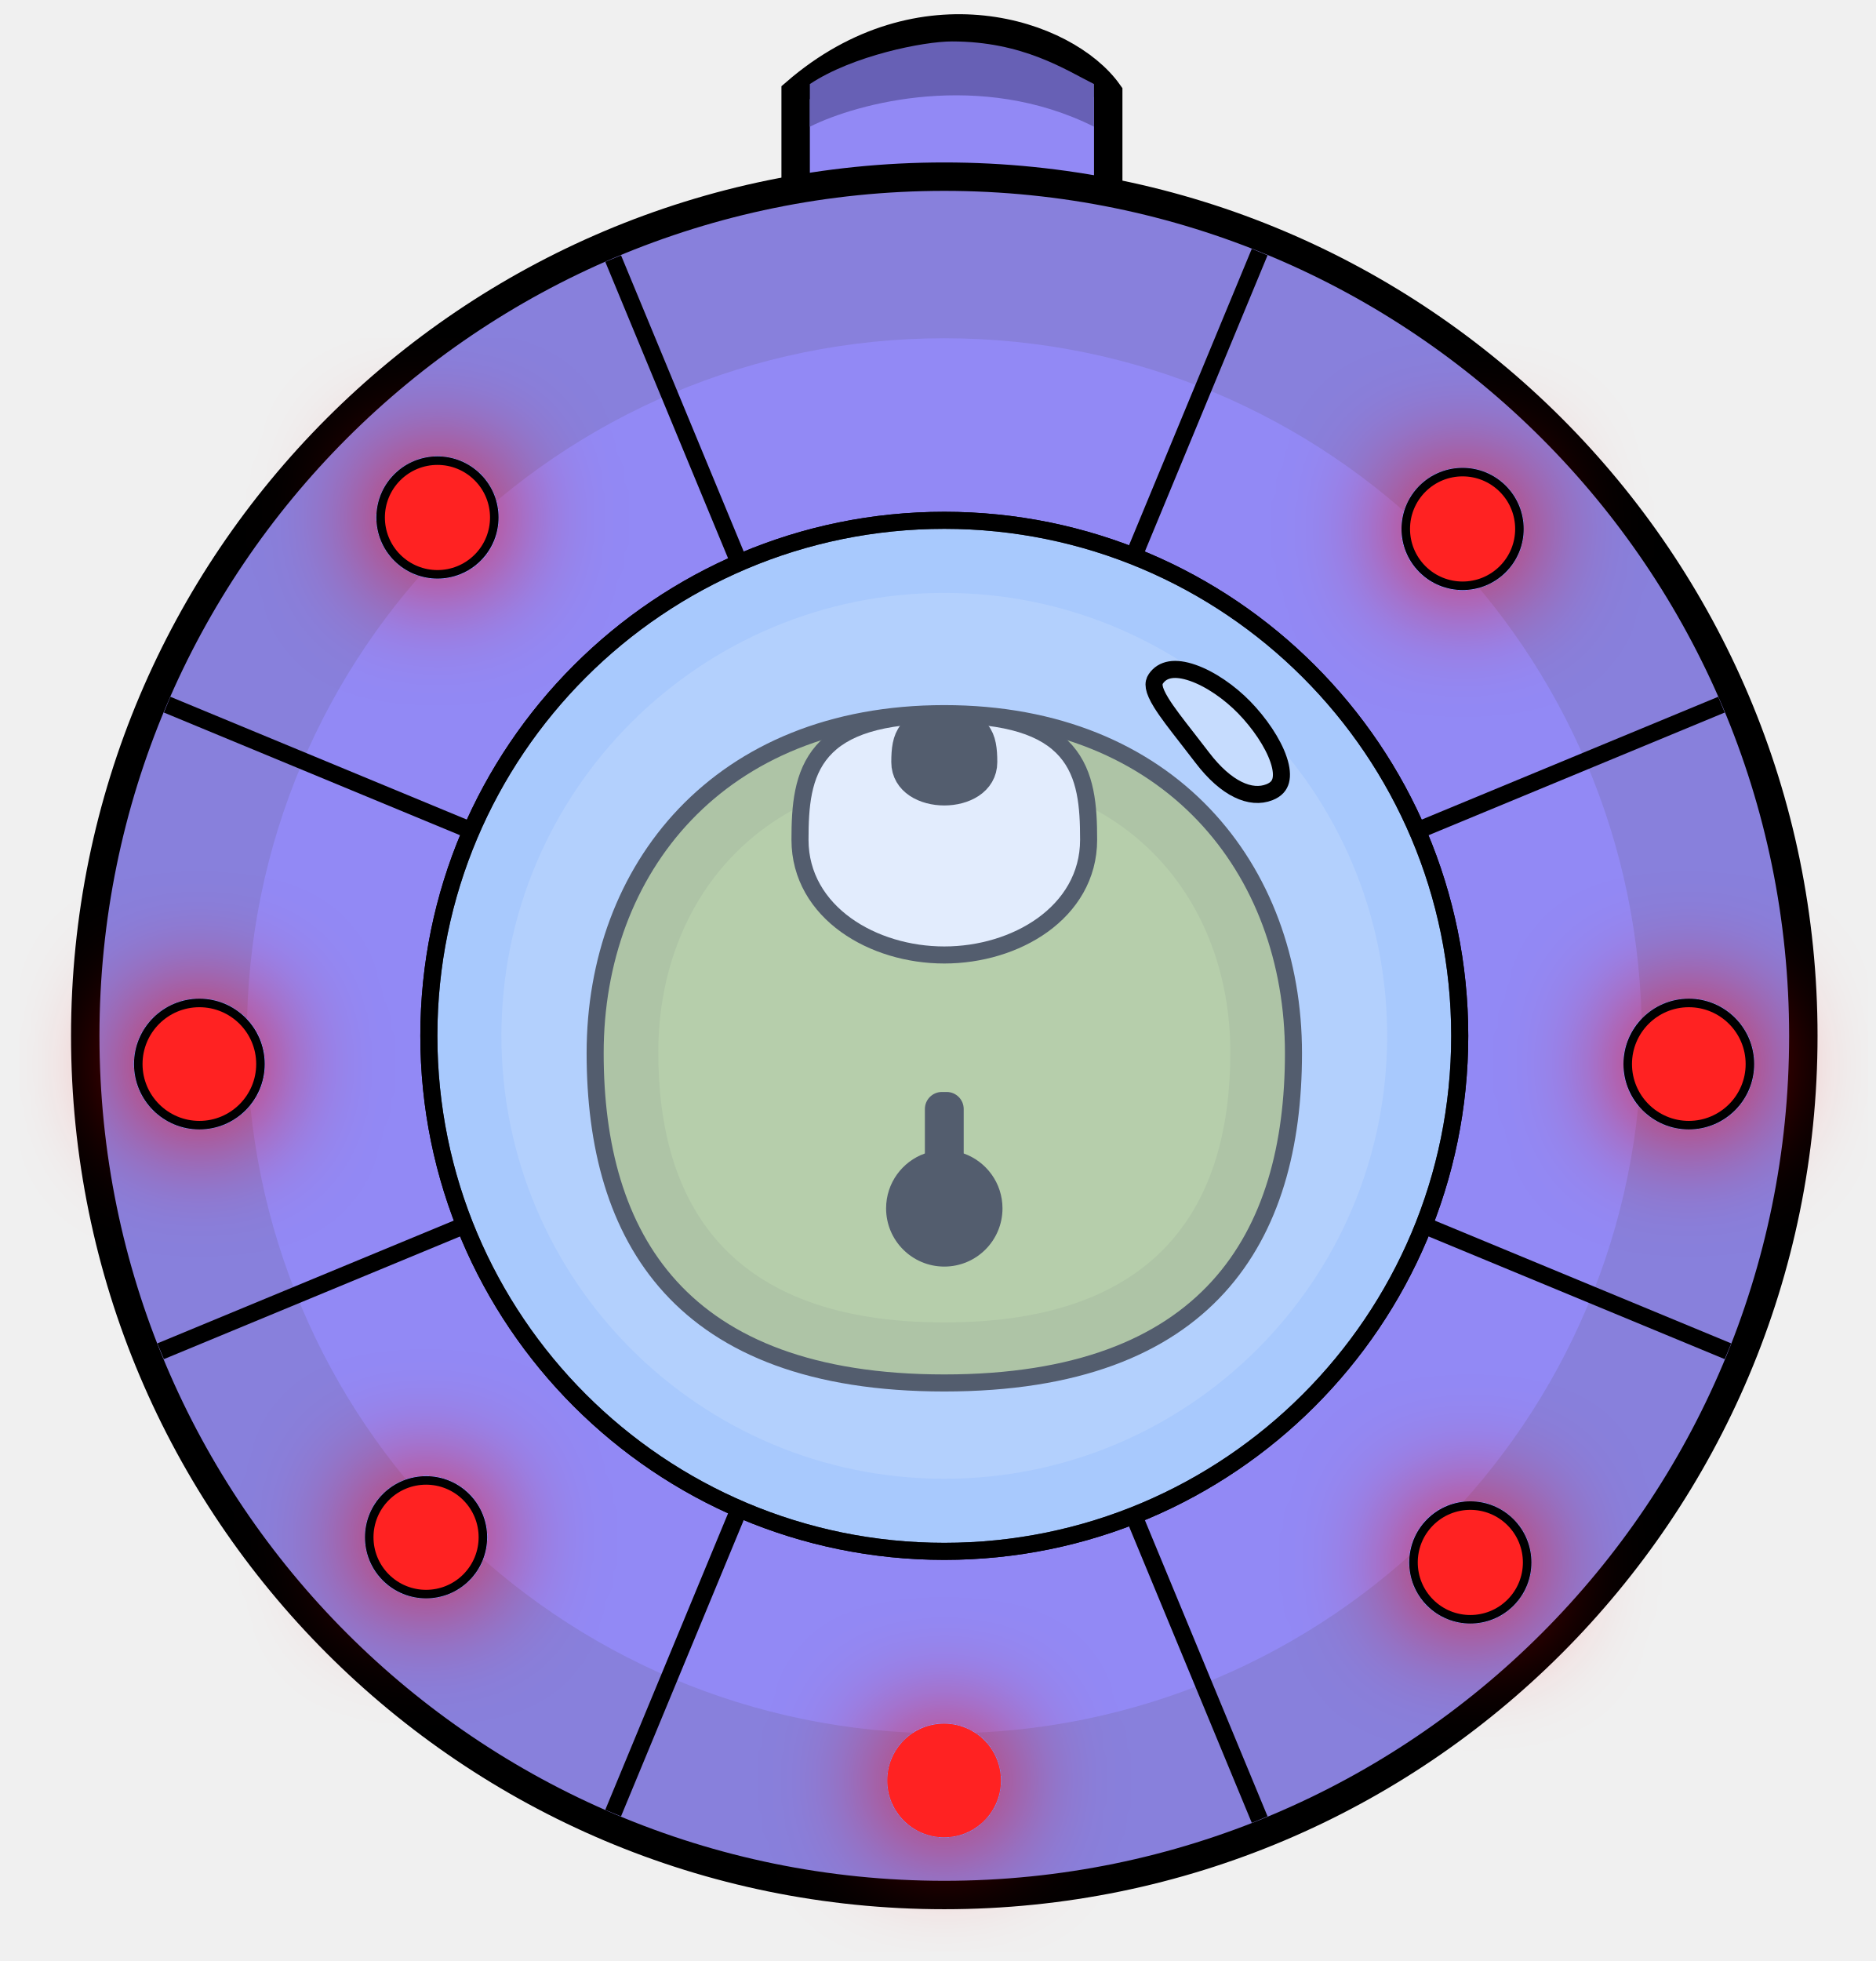
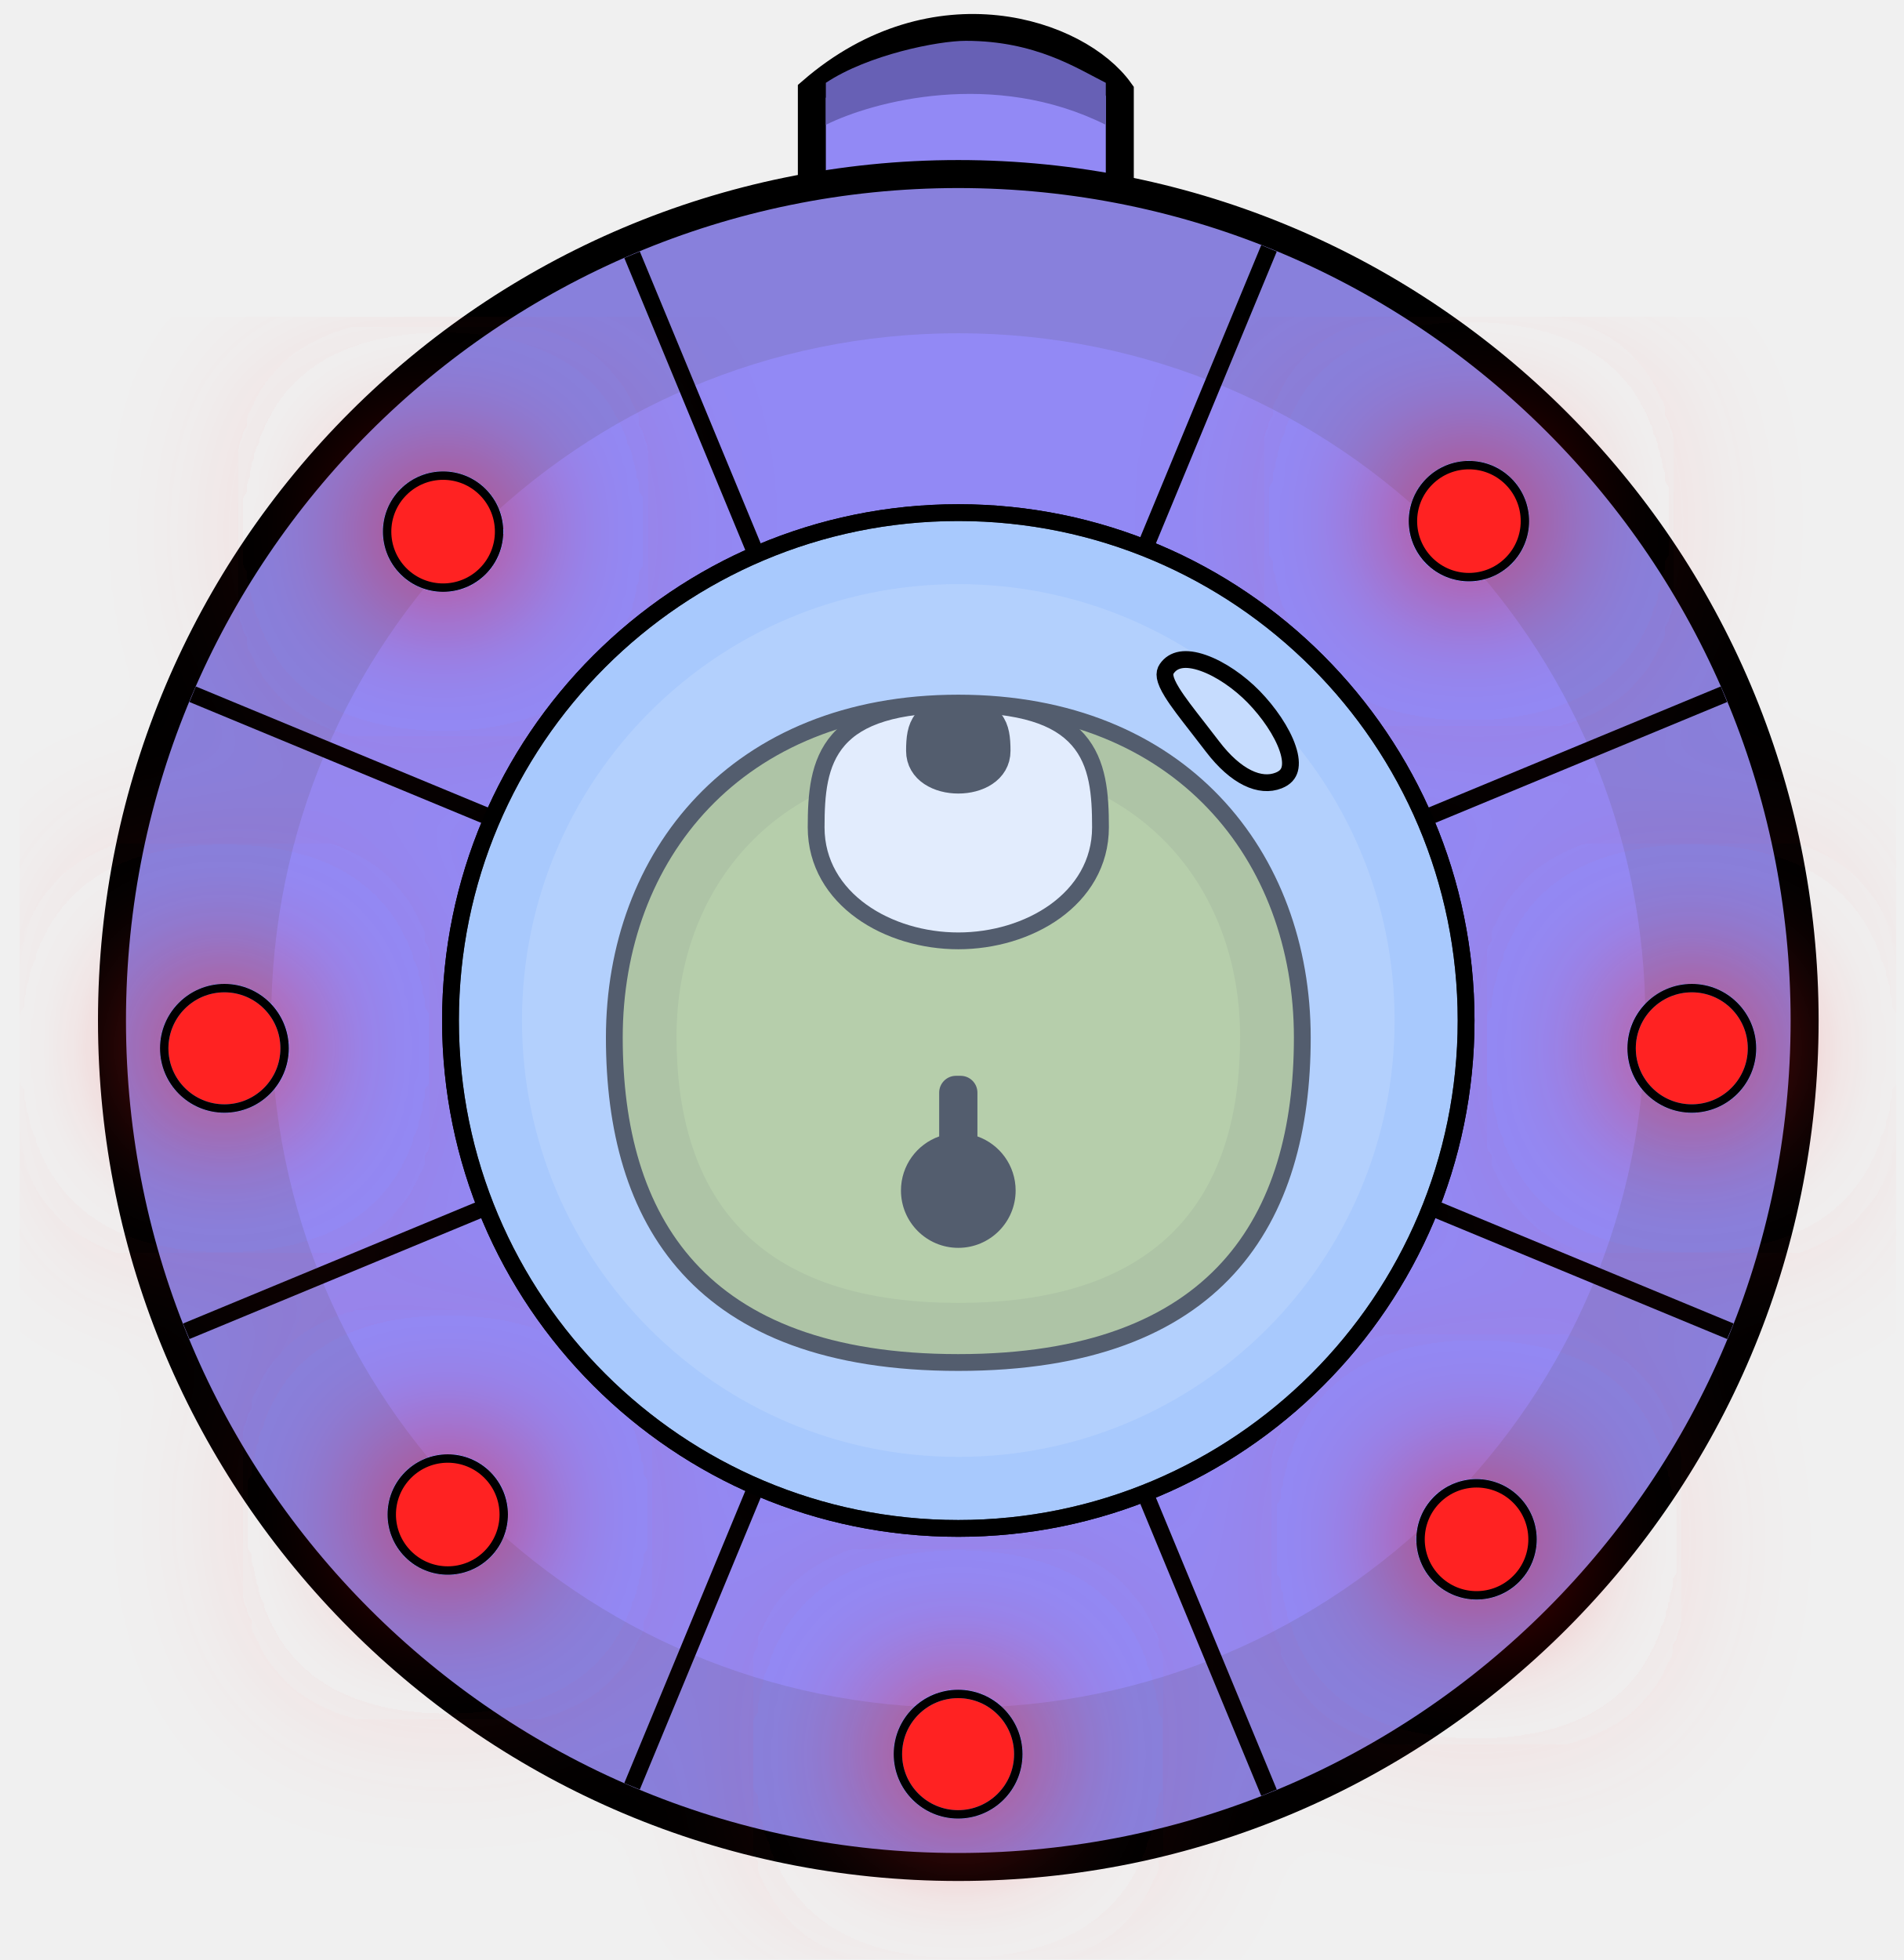
- <svg xmlns="http://www.w3.org/2000/svg" width="66" height="69" viewBox="0 0 66 69" fill="none">
-   <path d="M39 3.262L39 6.942L28 7.158L28 3.262C32.4 -0.548 37.5 1.158 39 3.262Z" fill="#9289F5" stroke="black" />
-   <path d="M38.5 4.458C34.5 2.458 30.167 3.625 28.5 4.458V2.958C30 1.958 32.5 1.458 33.5 1.458C36 1.458 37.5 2.458 38.5 2.958V4.458Z" fill="#6760B5" />
-   <circle cx="33.231" cy="36.447" r="30.231" fill="#8880DC" />
-   <circle cx="33.231" cy="36.447" r="24.545" fill="#9289F5" />
-   <path d="M62.962 36.447C62.962 52.867 49.651 66.178 33.231 66.178V67.178C50.203 67.178 63.962 53.419 63.962 36.447H62.962ZM33.231 66.178C16.811 66.178 3.5 52.867 3.5 36.447H2.5C2.5 53.419 16.259 67.178 33.231 67.178V66.178ZM3.5 36.447C3.5 20.027 16.811 6.716 33.231 6.716V5.716C16.259 5.716 2.5 19.475 2.5 36.447H3.5ZM33.231 6.716C49.651 6.716 62.962 20.027 62.962 36.447H63.962C63.962 19.475 50.203 5.716 33.231 5.716V6.716Z" fill="black" />
-   <line x1="5.652" y1="47.546" x2="60.581" y2="24.794" stroke="black" stroke-width="0.6" />
-   <line x1="44.33" y1="64.026" x2="21.578" y2="9.098" stroke="black" stroke-width="0.6" />
-   <line x1="21.577" y1="63.797" x2="44.33" y2="8.868" stroke="black" stroke-width="0.6" />
-   <line x1="5.881" y1="24.794" x2="60.81" y2="47.546" stroke="black" stroke-width="0.6" />
-   <g filter="url(#filter0_d_278_423)">
-     <circle cx="7.016" cy="37.44" r="2.15" fill="#FF2222" stroke="black" stroke-width="0.3" />
-     <circle cx="59.432" cy="37.44" r="2.15" fill="#FF2222" stroke="black" stroke-width="0.3" />
-     <circle cx="33.224" cy="62.648" r="2" fill="#FF2222" />
-     <ellipse cx="15.395" cy="18.208" rx="2" ry="2" transform="rotate(-45 15.3953 18.2084)" fill="#FF2222" stroke="black" stroke-width="0.3" />
-     <ellipse cx="51.743" cy="54.976" rx="2" ry="2" transform="rotate(-45 51.743 54.9761)" fill="#FF2222" stroke="black" stroke-width="0.3" />
-     <ellipse cx="51.471" cy="18.612" rx="2" ry="2" transform="rotate(45 51.4712 18.6118)" fill="#FF2222" stroke="black" stroke-width="0.3" />
-     <ellipse cx="14.994" cy="54.09" rx="2" ry="2" transform="rotate(45 14.9937 54.0897)" fill="#FF2222" stroke="black" stroke-width="0.3" />
+ <svg xmlns="http://www.w3.org/2000/svg" width="68" height="70" viewBox="0 0 68 70" fill="none">
+   <path d="M40 3.262L40 6.942L29 7.158L29 3.262C33.4 -0.548 38.5 1.158 40 3.262Z" fill="#9289F5" stroke="black" />
+   <path d="M39.5 4.458C35.5 2.458 31.167 3.625 29.5 4.458V2.958C31 1.958 33.5 1.458 34.5 1.458C37 1.458 38.5 2.458 39.5 2.958V4.458Z" fill="#6760B5" />
+   <circle cx="34.231" cy="36.447" r="30.231" fill="#8880DC" />
+   <circle cx="34.231" cy="36.447" r="24.545" fill="#9289F5" />
+   <path d="M63.962 36.447C63.962 52.867 50.651 66.178 34.231 66.178V67.178C51.203 67.178 64.962 53.419 64.962 36.447H63.962ZM34.231 66.178C17.811 66.178 4.5 52.867 4.5 36.447H3.5C3.5 53.419 17.259 67.178 34.231 67.178V66.178ZM4.5 36.447C4.5 20.027 17.811 6.716 34.231 6.716V5.716C17.259 5.716 3.5 19.475 3.5 36.447H4.5ZM34.231 6.716C50.651 6.716 63.962 20.027 63.962 36.447H64.962C64.962 19.475 51.203 5.716 34.231 5.716V6.716Z" fill="black" />
+   <line x1="6.652" y1="47.546" x2="61.581" y2="24.794" stroke="black" stroke-width="0.6" />
+   <line x1="45.33" y1="64.026" x2="22.578" y2="9.098" stroke="black" stroke-width="0.6" />
+   <line x1="22.577" y1="63.797" x2="45.33" y2="8.868" stroke="black" stroke-width="0.6" />
+   <line x1="6.881" y1="24.794" x2="61.81" y2="47.546" stroke="black" stroke-width="0.6" />
+   <g filter="url(#filter0_d_379_41)">
+     <g filter="url(#filter1_d_379_41)">
+       <circle cx="8.016" cy="37.44" r="2" fill="#FF2222" />
+       <circle cx="8.016" cy="37.44" r="2.15" stroke="black" stroke-width="0.3" />
+     </g>
+     <g filter="url(#filter2_d_379_41)">
+       <circle cx="60.432" cy="37.44" r="2" fill="#FF2222" />
+       <circle cx="60.432" cy="37.44" r="2.15" stroke="black" stroke-width="0.3" />
+     </g>
+     <g filter="url(#filter3_d_379_41)">
+       <circle cx="34.224" cy="62.648" r="2" fill="#FF2222" />
+       <circle cx="34.224" cy="62.648" r="2.15" stroke="black" stroke-width="0.3" />
+     </g>
+     <g filter="url(#filter4_d_379_41)">
+       <ellipse cx="15.828" cy="18.987" rx="2" ry="2" transform="rotate(-45 15.8279 18.9868)" fill="#FF2222" />
+       <ellipse cx="15.828" cy="18.987" rx="2" ry="2" transform="rotate(-45 15.8279 18.9868)" stroke="black" stroke-width="0.3" />
+     </g>
+     <g filter="url(#filter5_d_379_41)">
+       <ellipse cx="52.743" cy="54.976" rx="2" ry="2" transform="rotate(-45 52.743 54.9761)" fill="#FF2222" />
+       <ellipse cx="52.743" cy="54.976" rx="2" ry="2" transform="rotate(-45 52.743 54.9761)" stroke="black" stroke-width="0.3" />
+     </g>
+     <g filter="url(#filter6_d_379_41)">
+       <ellipse cx="52.471" cy="18.612" rx="2" ry="2" transform="rotate(45 52.4712 18.6118)" fill="#FF2222" />
+       <ellipse cx="52.471" cy="18.612" rx="2" ry="2" transform="rotate(45 52.4712 18.6118)" stroke="black" stroke-width="0.3" />
+     </g>
+     <g filter="url(#filter7_d_379_41)">
+       <ellipse cx="15.994" cy="54.09" rx="2" ry="2" transform="rotate(45 15.9937 54.0897)" fill="#FF2222" />
+       <ellipse cx="15.994" cy="54.09" rx="2" ry="2" transform="rotate(45 15.9937 54.0897)" stroke="black" stroke-width="0.3" />
+     </g>
  </g>
-   <ellipse cx="33.231" cy="36.447" rx="18.139" ry="18.139" fill="#ACCDFF" stroke="black" stroke-width="0.6" />
-   <path d="M20.944 37.057C20.944 30.579 25.288 25.11 33.231 25.11C41.175 25.11 45.519 30.579 45.519 37.057C45.519 43.534 42.54 48.661 33.231 48.661C23.922 48.661 20.944 43.534 20.944 37.057Z" fill="#A2B864" stroke="black" stroke-width="0.6" />
-   <path d="M23.166 37.026C23.166 31.72 26.724 27.239 33.231 27.239C39.739 27.239 43.297 31.72 43.297 37.026C43.297 42.332 40.857 46.532 33.231 46.532C25.606 46.532 23.166 42.332 23.166 37.026Z" fill="#B1CA6C" />
-   <path fill-rule="evenodd" clip-rule="evenodd" d="M33.148 38.422C32.817 38.422 32.548 38.691 32.548 39.022V40.586C31.753 40.867 31.183 41.626 31.183 42.518C31.183 43.649 32.1 44.566 33.231 44.566C34.362 44.566 35.279 43.649 35.279 42.518C35.279 41.626 34.709 40.867 33.914 40.586V39.022C33.914 38.691 33.645 38.422 33.314 38.422H33.148Z" fill="black" />
-   <path d="M33.231 33.602C34.48 33.602 35.738 33.235 36.692 32.548C37.65 31.858 38.31 30.835 38.31 29.548C38.31 28.383 38.233 27.248 37.51 26.422C36.781 25.59 35.472 25.152 33.231 25.152C30.991 25.152 29.681 25.59 28.952 26.422C28.23 27.248 28.153 28.383 28.153 29.548C28.153 30.835 28.812 31.858 29.771 32.548C30.724 33.235 31.982 33.602 33.231 33.602Z" fill="white" stroke="black" stroke-width="0.6" />
-   <path d="M34.596 26.817C34.596 27.5 33.914 27.841 33.231 27.841C32.548 27.841 31.866 27.5 31.866 26.817C31.866 25.945 32.028 25.452 33.231 25.452C34.434 25.452 34.596 25.945 34.596 26.817Z" fill="black" stroke="black" />
-   <ellipse cx="33.231" cy="36.447" rx="18.139" ry="18.139" fill="#9DC0F6" fill-opacity="0.3" stroke="black" stroke-width="0.6" />
-   <ellipse opacity="0.2" cx="33.231" cy="36.447" rx="15.585" ry="15.585" fill="#E0ECFF" />
-   <path d="M43.786 24.891C44.308 25.427 44.795 26.128 44.998 26.736C45.1 27.04 45.119 27.289 45.07 27.471C45.025 27.635 44.917 27.778 44.675 27.874C44.017 28.136 43.152 27.762 42.312 26.661C42.122 26.412 41.945 26.185 41.782 25.975C41.389 25.471 41.079 25.072 40.869 24.733C40.567 24.244 40.574 24.033 40.676 23.884C40.914 23.536 41.352 23.458 41.977 23.676C42.592 23.89 43.269 24.36 43.786 24.891Z" fill="#DFECFF" fill-opacity="0.45" stroke="black" stroke-width="0.6" />
+   <ellipse cx="34.231" cy="36.447" rx="18.139" ry="18.139" fill="#ACCDFF" stroke="black" stroke-width="0.6" />
+   <path d="M21.944 37.057C21.944 30.579 26.288 25.11 34.231 25.11C42.175 25.11 46.519 30.579 46.519 37.057C46.519 43.534 43.54 48.661 34.231 48.661C24.922 48.661 21.944 43.534 21.944 37.057Z" fill="#A2B864" stroke="black" stroke-width="0.6" />
+   <path d="M24.166 37.026C24.166 31.72 27.724 27.239 34.231 27.239C40.739 27.239 44.297 31.72 44.297 37.026C44.297 42.332 41.857 46.532 34.231 46.532C26.606 46.532 24.166 42.332 24.166 37.026Z" fill="#B1CA6C" />
+   <path fill-rule="evenodd" clip-rule="evenodd" d="M34.148 38.422C33.817 38.422 33.548 38.691 33.548 39.022V40.586C32.753 40.867 32.183 41.626 32.183 42.518C32.183 43.649 33.1 44.566 34.231 44.566C35.362 44.566 36.279 43.649 36.279 42.518C36.279 41.626 35.709 40.867 34.914 40.586V39.022C34.914 38.691 34.645 38.422 34.314 38.422H34.148Z" fill="black" />
+   <path d="M34.231 33.602C35.48 33.602 36.738 33.235 37.692 32.548C38.65 31.858 39.31 30.835 39.31 29.548C39.31 28.383 39.233 27.248 38.51 26.422C37.781 25.59 36.472 25.152 34.231 25.152C31.991 25.152 30.681 25.59 29.952 26.422C29.23 27.248 29.153 28.383 29.153 29.548C29.153 30.835 29.812 31.858 30.771 32.548C31.724 33.235 32.982 33.602 34.231 33.602Z" fill="white" stroke="black" stroke-width="0.6" />
+   <path d="M35.596 26.817C35.596 27.5 34.914 27.841 34.231 27.841C33.548 27.841 32.866 27.5 32.866 26.817C32.866 25.945 33.028 25.452 34.231 25.452C35.434 25.452 35.596 25.945 35.596 26.817Z" fill="black" stroke="black" />
+   <ellipse cx="34.231" cy="36.447" rx="18.139" ry="18.139" fill="#9DC0F6" fill-opacity="0.3" stroke="black" stroke-width="0.6" />
+   <ellipse opacity="0.2" cx="34.231" cy="36.447" rx="15.585" ry="15.585" fill="#E0ECFF" />
+   <path d="M44.786 24.891C45.308 25.427 45.795 26.128 45.998 26.736C46.1 27.04 46.119 27.289 46.07 27.471C46.025 27.635 45.917 27.778 45.675 27.874C45.017 28.136 44.152 27.762 43.312 26.661C43.122 26.412 42.945 26.185 42.782 25.975C42.389 25.471 42.079 25.072 41.869 24.733C41.567 24.244 41.574 24.033 41.676 23.884C41.914 23.536 42.352 23.458 42.977 23.676C43.592 23.89 44.269 24.36 44.786 24.891Z" fill="#DFECFF" fill-opacity="0.45" stroke="black" stroke-width="0.6" />
  <defs>
-     <filter id="filter0_d_278_423" x="0.716" y="11.908" width="65.016" height="56.739" filterUnits="userSpaceOnUse" color-interpolation-filters="sRGB">
+     <filter id="filter0_d_379_41" x="0.716" y="11.312" width="67.016" height="58.636" filterUnits="userSpaceOnUse" color-interpolation-filters="sRGB">
      <feFlood flood-opacity="0" result="BackgroundImageFix" />
      <feColorMatrix in="SourceAlpha" type="matrix" values="0 0 0 0 0 0 0 0 0 0 0 0 0 0 0 0 0 0 127 0" result="hardAlpha" />
      <feOffset />
-       <feGaussianBlur stdDeviation="2" />
+       <feGaussianBlur stdDeviation="2.5" />
+       <feComposite in2="hardAlpha" operator="out" />
+       <feColorMatrix type="matrix" values="0 0 0 0 1 0 0 0 0 0.133 0 0 0 0 0.133 0 0 0 0.11 0" />
+       <feBlend mode="normal" in2="BackgroundImageFix" result="effect1_dropShadow_379_41" />
+       <feBlend mode="normal" in="SourceGraphic" in2="effect1_dropShadow_379_41" result="shape" />
+     </filter>
+     <filter id="filter1_d_379_41" x="0.716" y="30.14" width="14.6" height="14.6" filterUnits="userSpaceOnUse" color-interpolation-filters="sRGB">
+       <feFlood flood-opacity="0" result="BackgroundImageFix" />
+       <feColorMatrix in="SourceAlpha" type="matrix" values="0 0 0 0 0 0 0 0 0 0 0 0 0 0 0 0 0 0 127 0" result="hardAlpha" />
+       <feOffset />
+       <feGaussianBlur stdDeviation="2.5" />
+       <feComposite in2="hardAlpha" operator="out" />
+       <feColorMatrix type="matrix" values="0 0 0 0 1 0 0 0 0 0.133 0 0 0 0 0.133 0 0 0 1 0" />
+       <feBlend mode="normal" in2="BackgroundImageFix" result="effect1_dropShadow_379_41" />
+       <feBlend mode="normal" in="SourceGraphic" in2="effect1_dropShadow_379_41" result="shape" />
+     </filter>
+     <filter id="filter2_d_379_41" x="53.132" y="30.14" width="14.6" height="14.6" filterUnits="userSpaceOnUse" color-interpolation-filters="sRGB">
+       <feFlood flood-opacity="0" result="BackgroundImageFix" />
+       <feColorMatrix in="SourceAlpha" type="matrix" values="0 0 0 0 0 0 0 0 0 0 0 0 0 0 0 0 0 0 127 0" result="hardAlpha" />
+       <feOffset />
+       <feGaussianBlur stdDeviation="2.5" />
+       <feComposite in2="hardAlpha" operator="out" />
+       <feColorMatrix type="matrix" values="0 0 0 0 1 0 0 0 0 0.133 0 0 0 0 0.133 0 0 0 1 0" />
+       <feBlend mode="normal" in2="BackgroundImageFix" result="effect1_dropShadow_379_41" />
+       <feBlend mode="normal" in="SourceGraphic" in2="effect1_dropShadow_379_41" result="shape" />
+     </filter>
+     <filter id="filter3_d_379_41" x="26.924" y="55.347" width="14.6" height="14.6" filterUnits="userSpaceOnUse" color-interpolation-filters="sRGB">
+       <feFlood flood-opacity="0" result="BackgroundImageFix" />
+       <feColorMatrix in="SourceAlpha" type="matrix" values="0 0 0 0 0 0 0 0 0 0 0 0 0 0 0 0 0 0 127 0" result="hardAlpha" />
+       <feOffset />
+       <feGaussianBlur stdDeviation="2.5" />
+       <feComposite in2="hardAlpha" operator="out" />
+       <feColorMatrix type="matrix" values="0 0 0 0 1 0 0 0 0 0.133 0 0 0 0 0.133 0 0 0 1 0" />
+       <feBlend mode="normal" in2="BackgroundImageFix" result="effect1_dropShadow_379_41" />
+       <feBlend mode="normal" in="SourceGraphic" in2="effect1_dropShadow_379_41" result="shape" />
+     </filter>
+     <filter id="filter4_d_379_41" x="8.528" y="11.687" width="14.6" height="14.6" filterUnits="userSpaceOnUse" color-interpolation-filters="sRGB">
+       <feFlood flood-opacity="0" result="BackgroundImageFix" />
+       <feColorMatrix in="SourceAlpha" type="matrix" values="0 0 0 0 0 0 0 0 0 0 0 0 0 0 0 0 0 0 127 0" result="hardAlpha" />
+       <feOffset />
+       <feGaussianBlur stdDeviation="2.5" />
      <feComposite in2="hardAlpha" operator="out" />
      <feColorMatrix type="matrix" values="0 0 0 0 1 0 0 0 0 0 0 0 0 0 0 0 0 0 1 0" />
-       <feBlend mode="normal" in2="BackgroundImageFix" result="effect1_dropShadow_278_423" />
-       <feBlend mode="normal" in="SourceGraphic" in2="effect1_dropShadow_278_423" result="shape" />
+       <feBlend mode="normal" in2="BackgroundImageFix" result="effect1_dropShadow_379_41" />
+       <feBlend mode="normal" in="SourceGraphic" in2="effect1_dropShadow_379_41" result="shape" />
+     </filter>
+     <filter id="filter5_d_379_41" x="45.443" y="47.676" width="14.6" height="14.6" filterUnits="userSpaceOnUse" color-interpolation-filters="sRGB">
+       <feFlood flood-opacity="0" result="BackgroundImageFix" />
+       <feColorMatrix in="SourceAlpha" type="matrix" values="0 0 0 0 0 0 0 0 0 0 0 0 0 0 0 0 0 0 127 0" result="hardAlpha" />
+       <feOffset />
+       <feGaussianBlur stdDeviation="2.5" />
+       <feComposite in2="hardAlpha" operator="out" />
+       <feColorMatrix type="matrix" values="0 0 0 0 1 0 0 0 0 0 0 0 0 0 0 0 0 0 1 0" />
+       <feBlend mode="normal" in2="BackgroundImageFix" result="effect1_dropShadow_379_41" />
+       <feBlend mode="normal" in="SourceGraphic" in2="effect1_dropShadow_379_41" result="shape" />
+     </filter>
+     <filter id="filter6_d_379_41" x="45.171" y="11.312" width="14.6" height="14.6" filterUnits="userSpaceOnUse" color-interpolation-filters="sRGB">
+       <feFlood flood-opacity="0" result="BackgroundImageFix" />
+       <feColorMatrix in="SourceAlpha" type="matrix" values="0 0 0 0 0 0 0 0 0 0 0 0 0 0 0 0 0 0 127 0" result="hardAlpha" />
+       <feOffset />
+       <feGaussianBlur stdDeviation="2.5" />
+       <feComposite in2="hardAlpha" operator="out" />
+       <feColorMatrix type="matrix" values="0 0 0 0 1 0 0 0 0 0 0 0 0 0 0 0 0 0 1 0" />
+       <feBlend mode="normal" in2="BackgroundImageFix" result="effect1_dropShadow_379_41" />
+       <feBlend mode="normal" in="SourceGraphic" in2="effect1_dropShadow_379_41" result="shape" />
+     </filter>
+     <filter id="filter7_d_379_41" x="8.694" y="46.79" width="14.6" height="14.6" filterUnits="userSpaceOnUse" color-interpolation-filters="sRGB">
+       <feFlood flood-opacity="0" result="BackgroundImageFix" />
+       <feColorMatrix in="SourceAlpha" type="matrix" values="0 0 0 0 0 0 0 0 0 0 0 0 0 0 0 0 0 0 127 0" result="hardAlpha" />
+       <feOffset />
+       <feGaussianBlur stdDeviation="2.5" />
+       <feComposite in2="hardAlpha" operator="out" />
+       <feColorMatrix type="matrix" values="0 0 0 0 1 0 0 0 0 0 0 0 0 0 0 0 0 0 1 0" />
+       <feBlend mode="normal" in2="BackgroundImageFix" result="effect1_dropShadow_379_41" />
+       <feBlend mode="normal" in="SourceGraphic" in2="effect1_dropShadow_379_41" result="shape" />
    </filter>
  </defs>
</svg>
